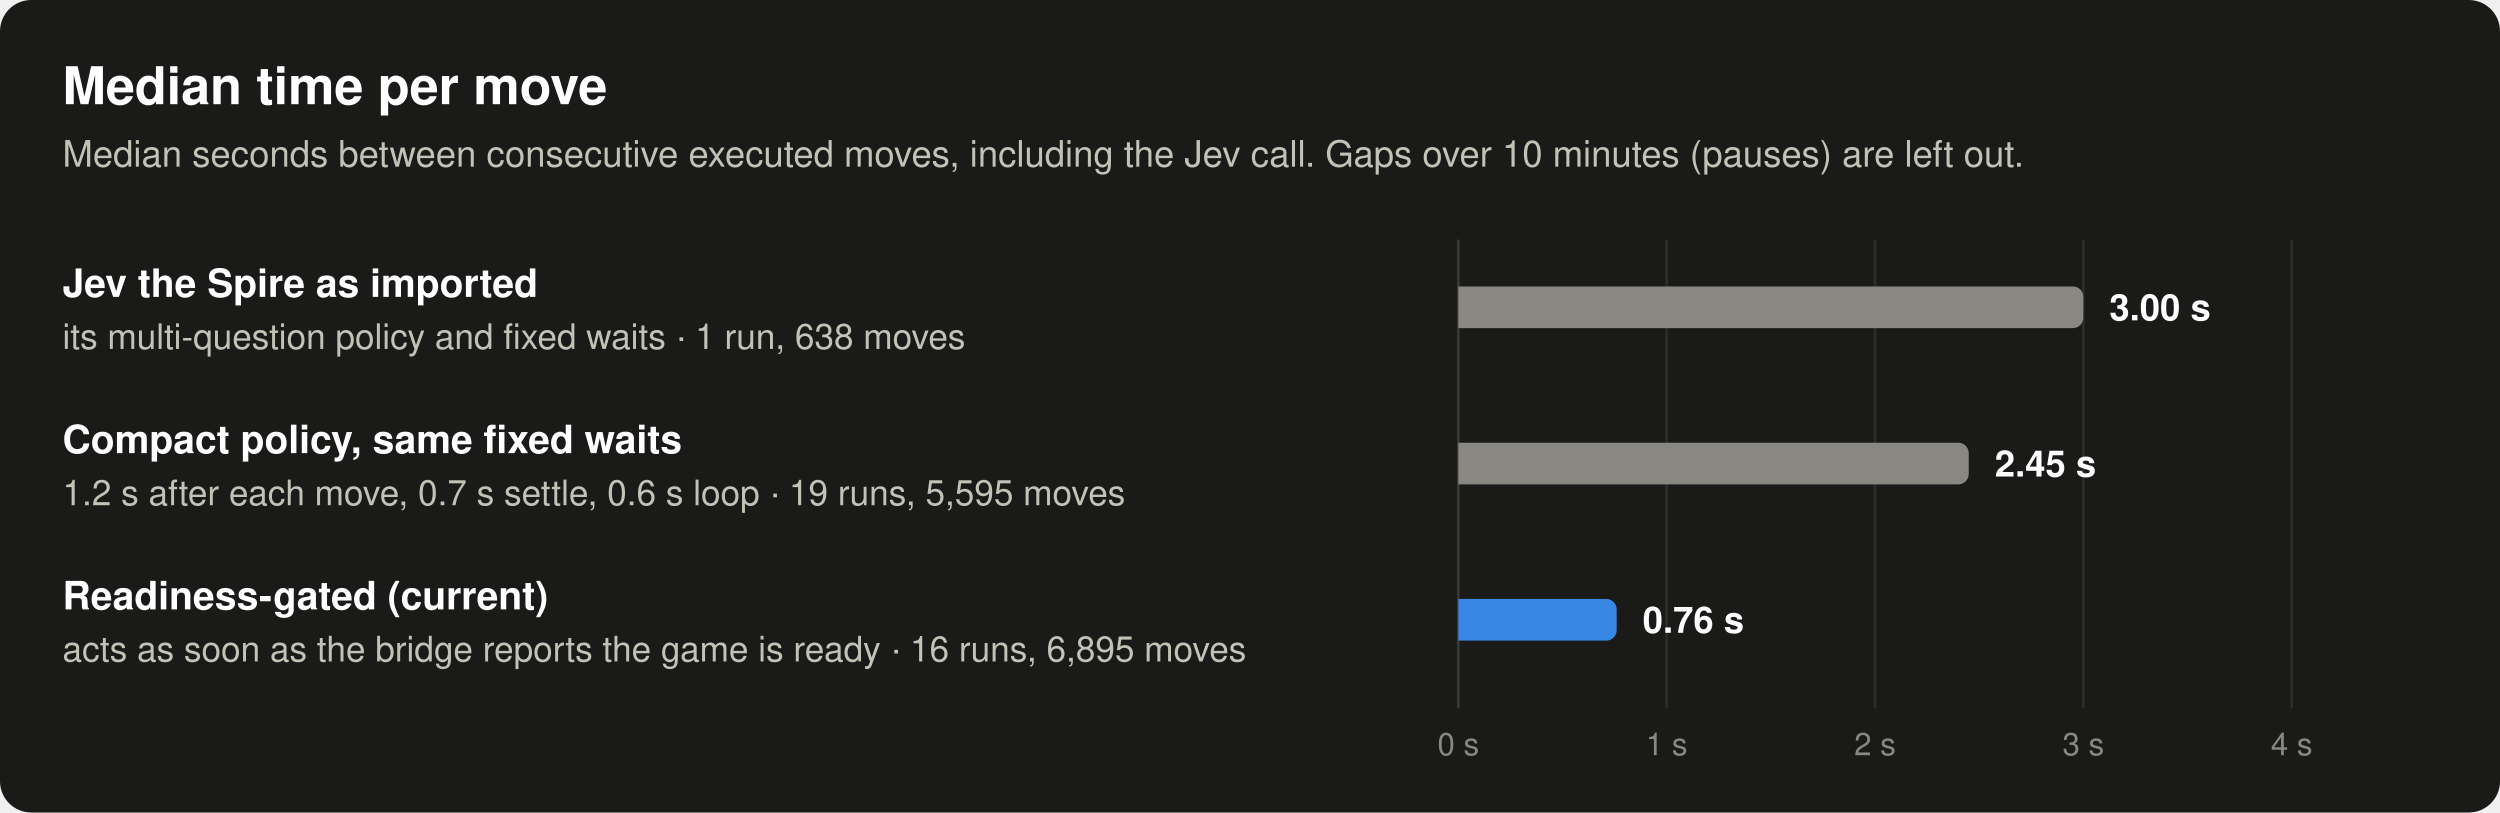
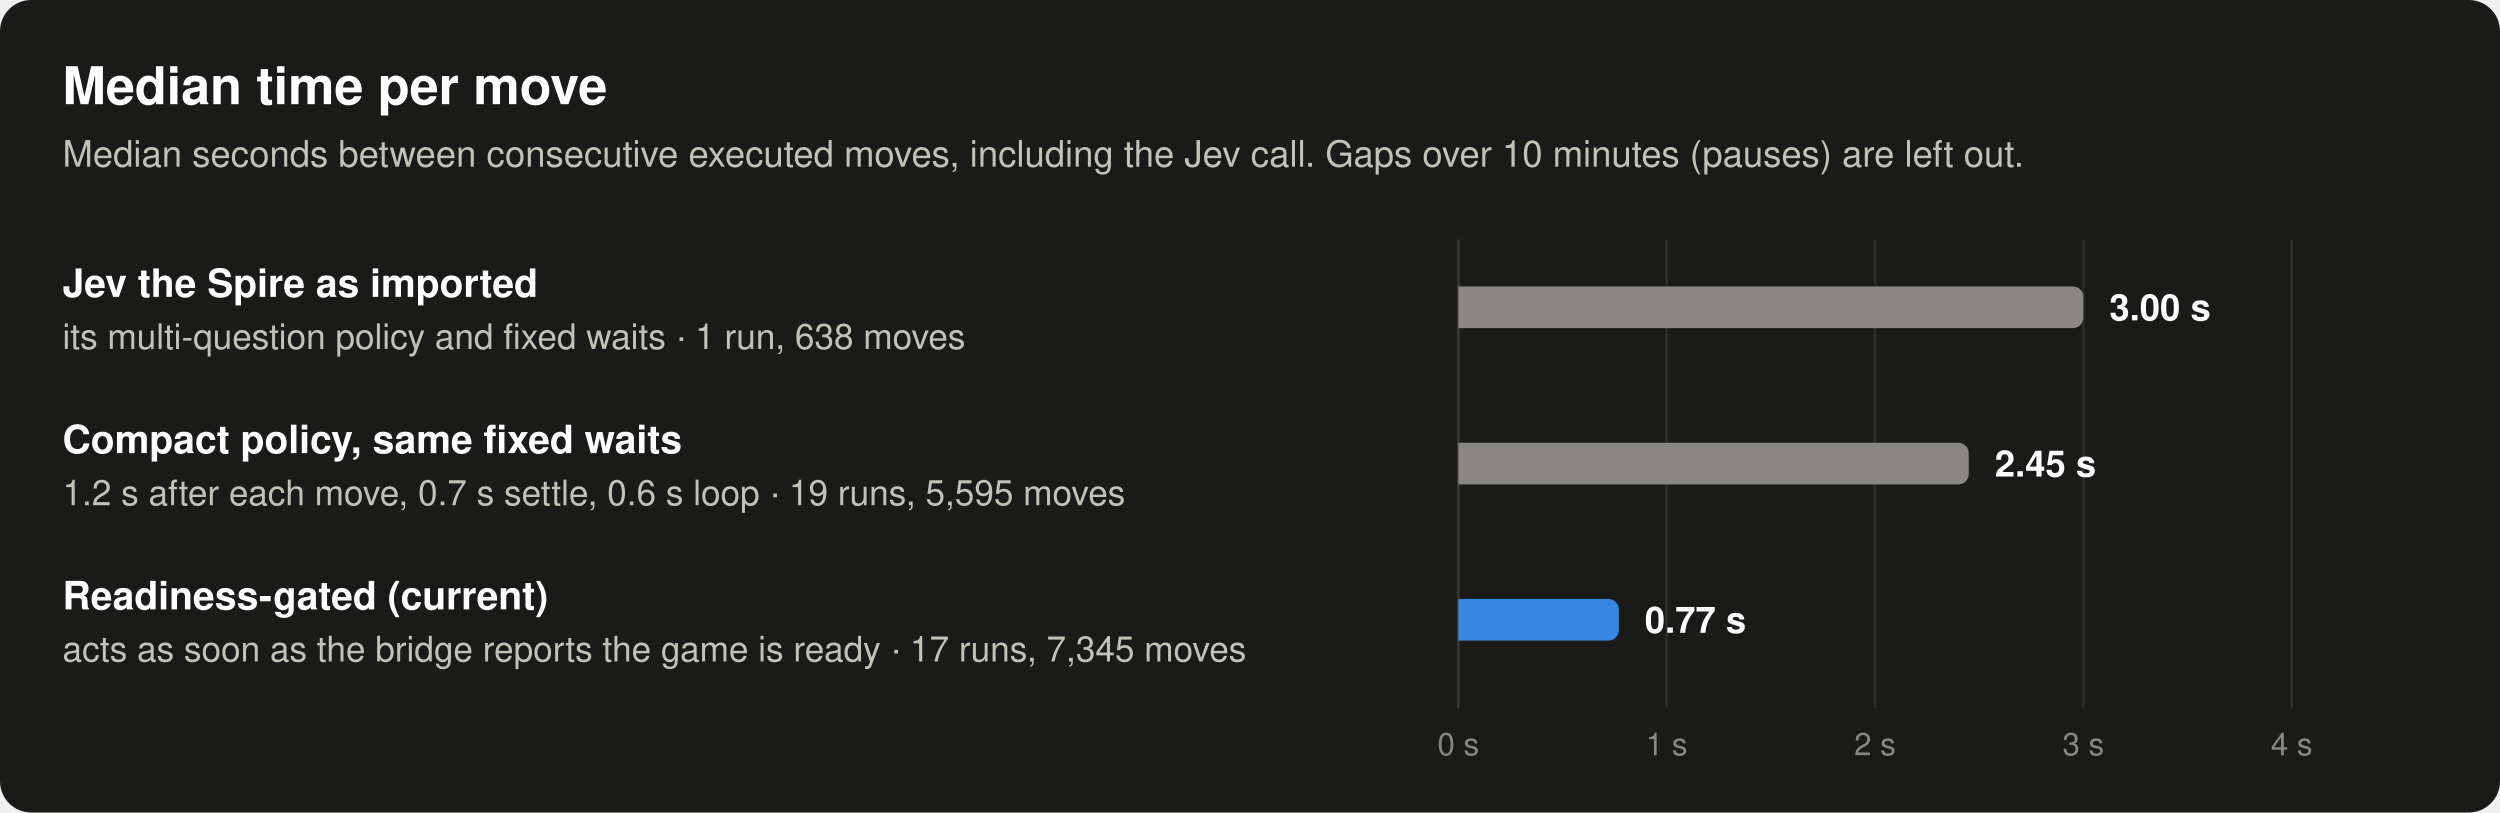
<svg xmlns="http://www.w3.org/2000/svg" width="960" height="312" viewBox="0 0 960 312" role="img" aria-labelledby="t d" font-family="system-ui, -apple-system, 'Segoe UI', Helvetica, Arial, sans-serif">
  <rect width="960" height="312" rx="12" fill="#1a1a19" />
  <text x="24" y="40" font-size="20" font-weight="600" fill="#ffffff" text-anchor="start">Median time per move</text>
  <text x="24" y="64" font-size="14" font-weight="400" fill="#c3c2b7" text-anchor="start">Median seconds between consecutive executed moves, including the Jev call. Gaps over 10 minutes (pauses) are left out.</text>
  <line x1="560" y1="92" x2="560" y2="272" stroke="#383835" stroke-width="1" />
  <line x1="640" y1="92" x2="640" y2="272" stroke="#2c2c2a" stroke-width="1" />
  <line x1="720" y1="92" x2="720" y2="272" stroke="#2c2c2a" stroke-width="1" />
  <line x1="800" y1="92" x2="800" y2="272" stroke="#2c2c2a" stroke-width="1" />
  <line x1="880" y1="92" x2="880" y2="272" stroke="#2c2c2a" stroke-width="1" />
  <text x="24" y="114" font-size="15" font-weight="600" fill="#ffffff" text-anchor="start">Jev the Spire as imported</text>
  <text x="24" y="134" font-size="13.5" font-weight="400" fill="#c3c2b7" text-anchor="start">its multi-question policy and fixed waits · 1 run, 638 moves</text>
  <path d="M560,110 H796 A4,4 0 0 1 800,114 V122 A4,4 0 0 1 796,126 H560 Z" fill="#898781" fill-opacity="1" />
  <text x="810" y="123" font-size="14" font-weight="600" fill="#ffffff" text-anchor="start">3.00 s</text>
  <text x="24" y="174" font-size="15" font-weight="600" fill="#ffffff" text-anchor="start">Compact policy, same fixed waits</text>
  <text x="24" y="194" font-size="13.5" font-weight="400" fill="#c3c2b7" text-anchor="start">1.2 s after each move, 0.7 s settle, 0.6 s loop · 19 runs, 5,595 moves</text>
  <path d="M560,170 H752 A4,4 0 0 1 756,174 V182 A4,4 0 0 1 752,186 H560 Z" fill="#898781" fill-opacity="1" />
  <text x="766" y="183" font-size="14" font-weight="600" fill="#ffffff" text-anchor="start">2.45 s</text>
  <text x="24" y="234" font-size="15" font-weight="600" fill="#ffffff" text-anchor="start">Readiness-gated (current)</text>
-   <text x="24" y="254" font-size="13.5" font-weight="400" fill="#c3c2b7" text-anchor="start">acts as soon as the bridge reports the game is ready · 16 runs, 6,895 moves</text>
-   <path d="M560,230 H616.8 A4,4 0 0 1 620.8,234 V242 A4,4 0 0 1 616.8,246 H560 Z" fill="#3987e5" fill-opacity="1" />
-   <text x="630.8" y="243" font-size="14" font-weight="600" fill="#ffffff" text-anchor="start">0.76 s</text>
+   <text x="24" y="254" font-size="13.5" font-weight="400" fill="#c3c2b7" text-anchor="start">acts as soon as the bridge reports the game is ready · 17 runs, 7,345 moves</text>
+   <path d="M560,230 H617.6 A4,4 0 0 1 621.6,234 V242 A4,4 0 0 1 617.6,246 H560 Z" fill="#3987e5" fill-opacity="1" />
+   <text x="631.6" y="243" font-size="14" font-weight="600" fill="#ffffff" text-anchor="start">0.77 s</text>
  <text x="560" y="290" font-size="12" font-weight="400" fill="#898781" text-anchor="middle">0 s</text>
  <text x="640" y="290" font-size="12" font-weight="400" fill="#898781" text-anchor="middle">1 s</text>
  <text x="720" y="290" font-size="12" font-weight="400" fill="#898781" text-anchor="middle">2 s</text>
  <text x="800" y="290" font-size="12" font-weight="400" fill="#898781" text-anchor="middle">3 s</text>
  <text x="880" y="290" font-size="12" font-weight="400" fill="#898781" text-anchor="middle">4 s</text>
</svg>
